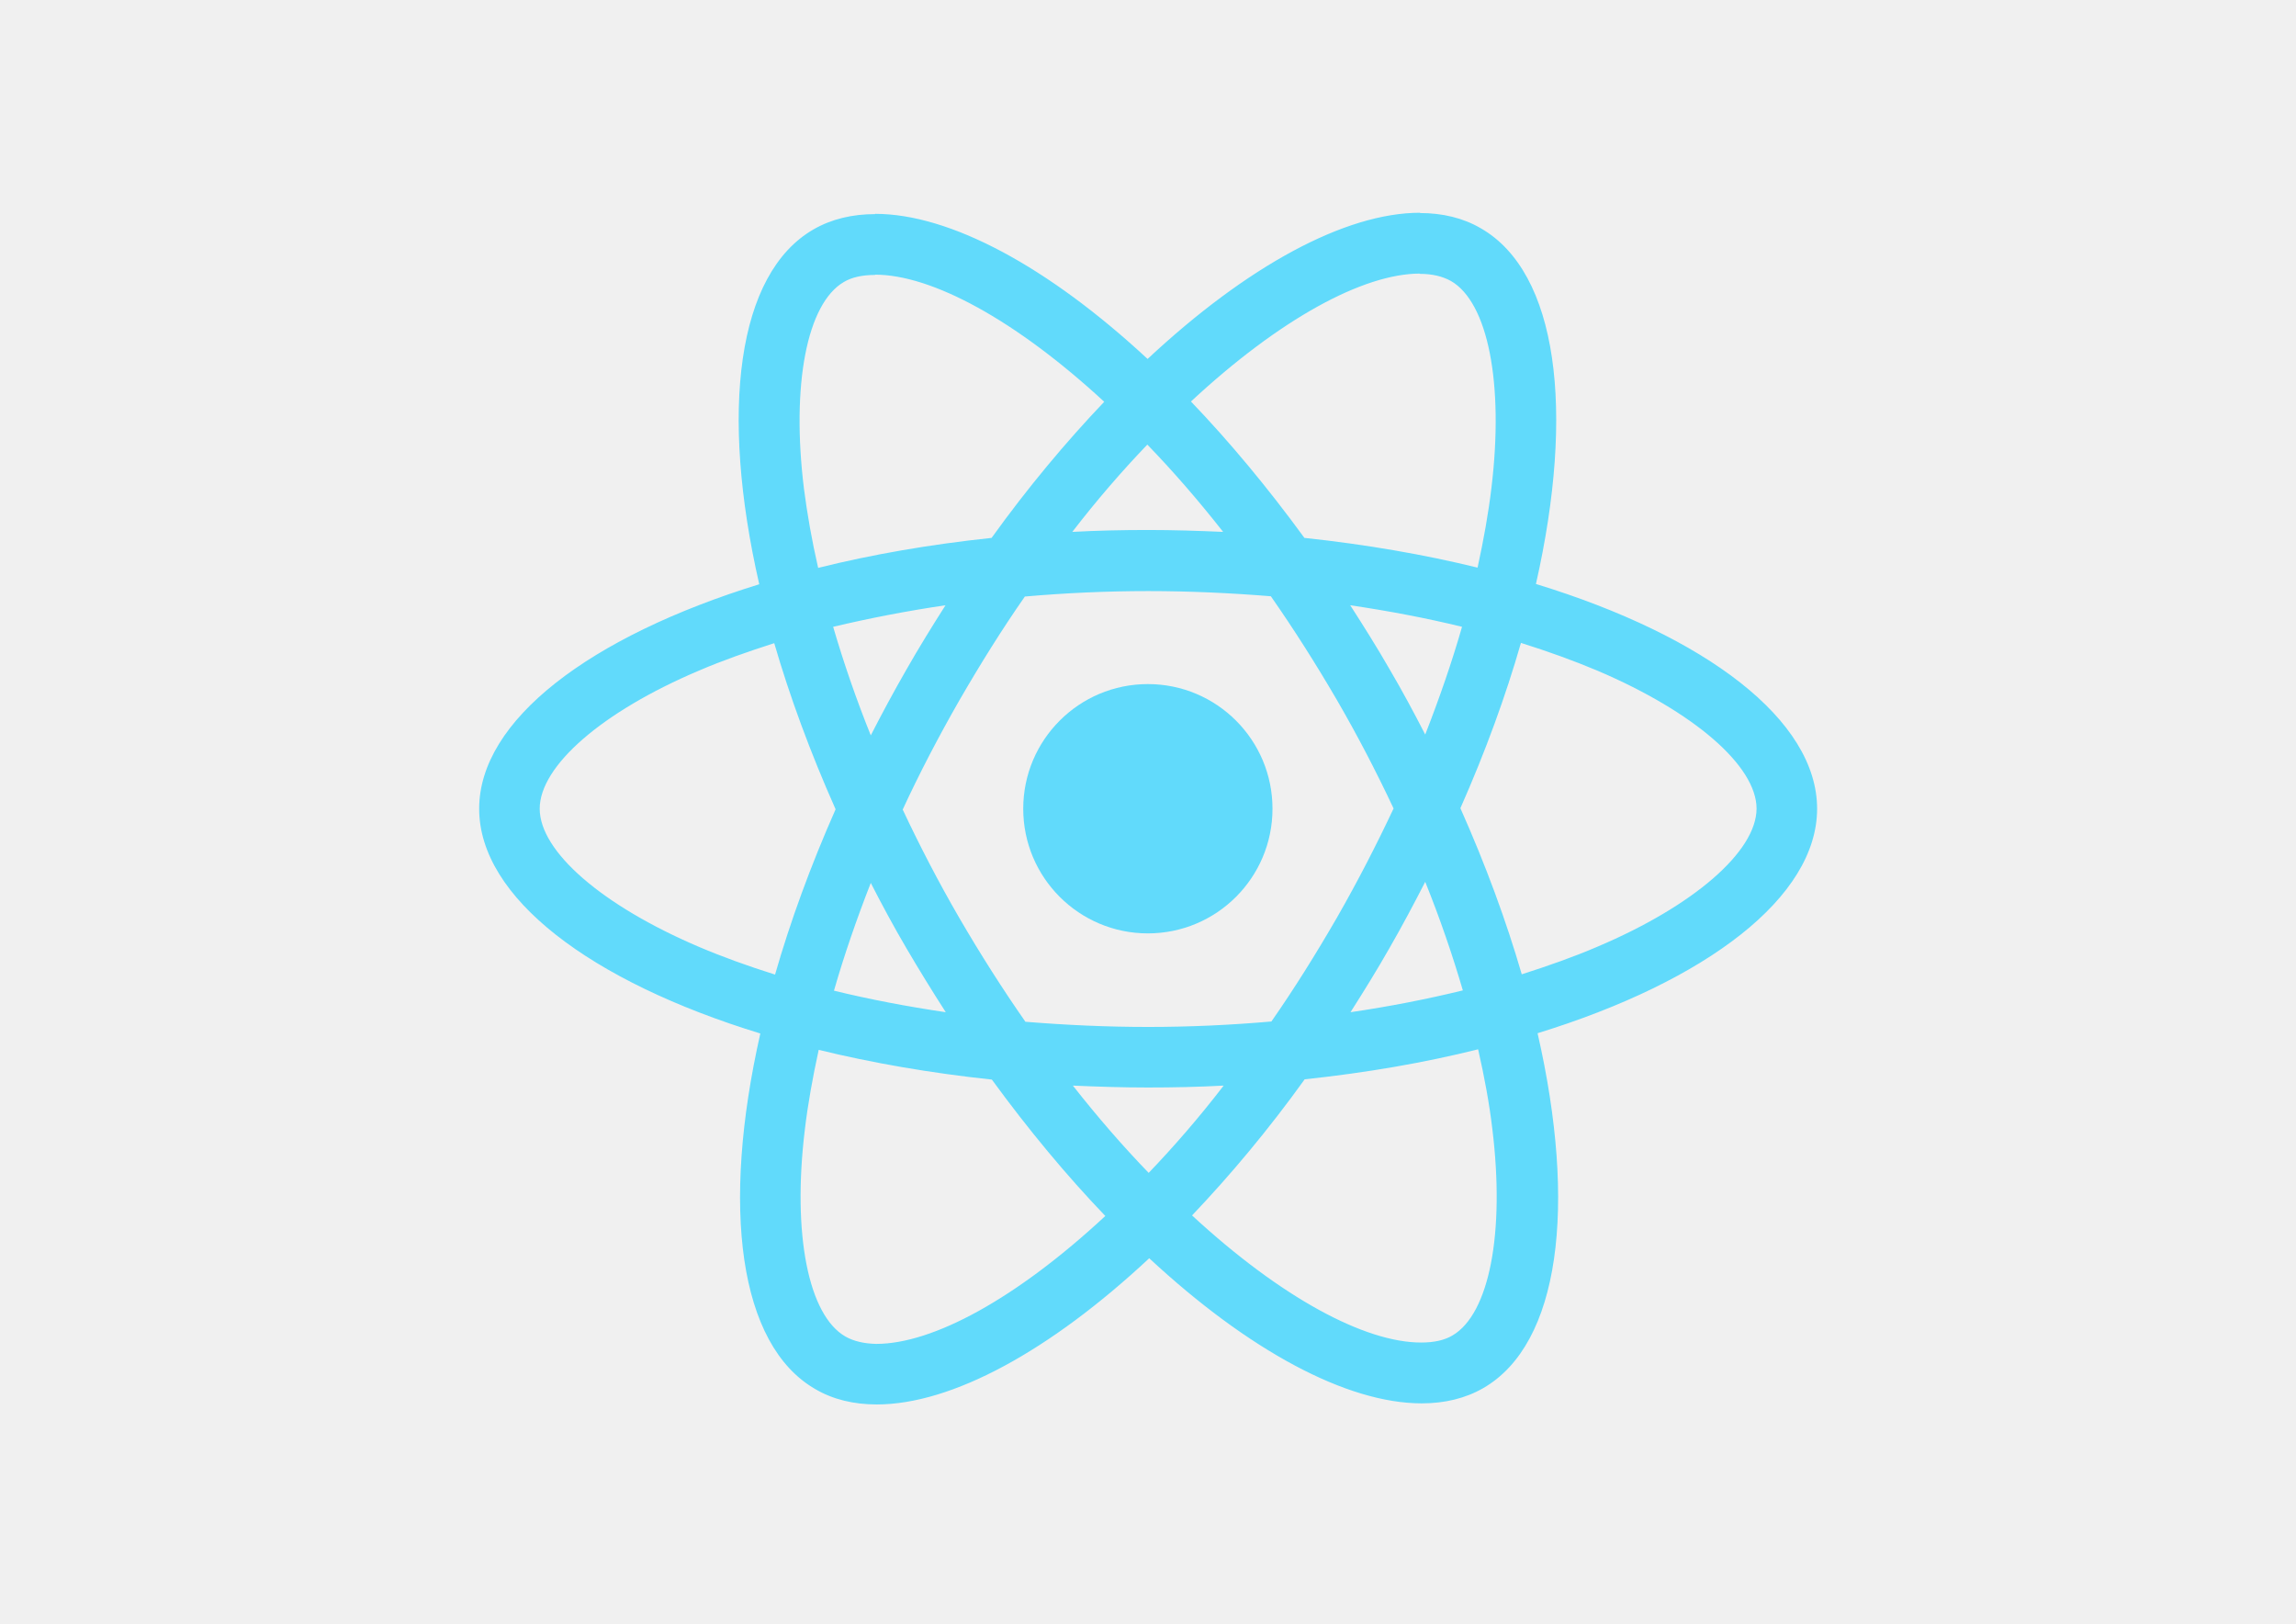
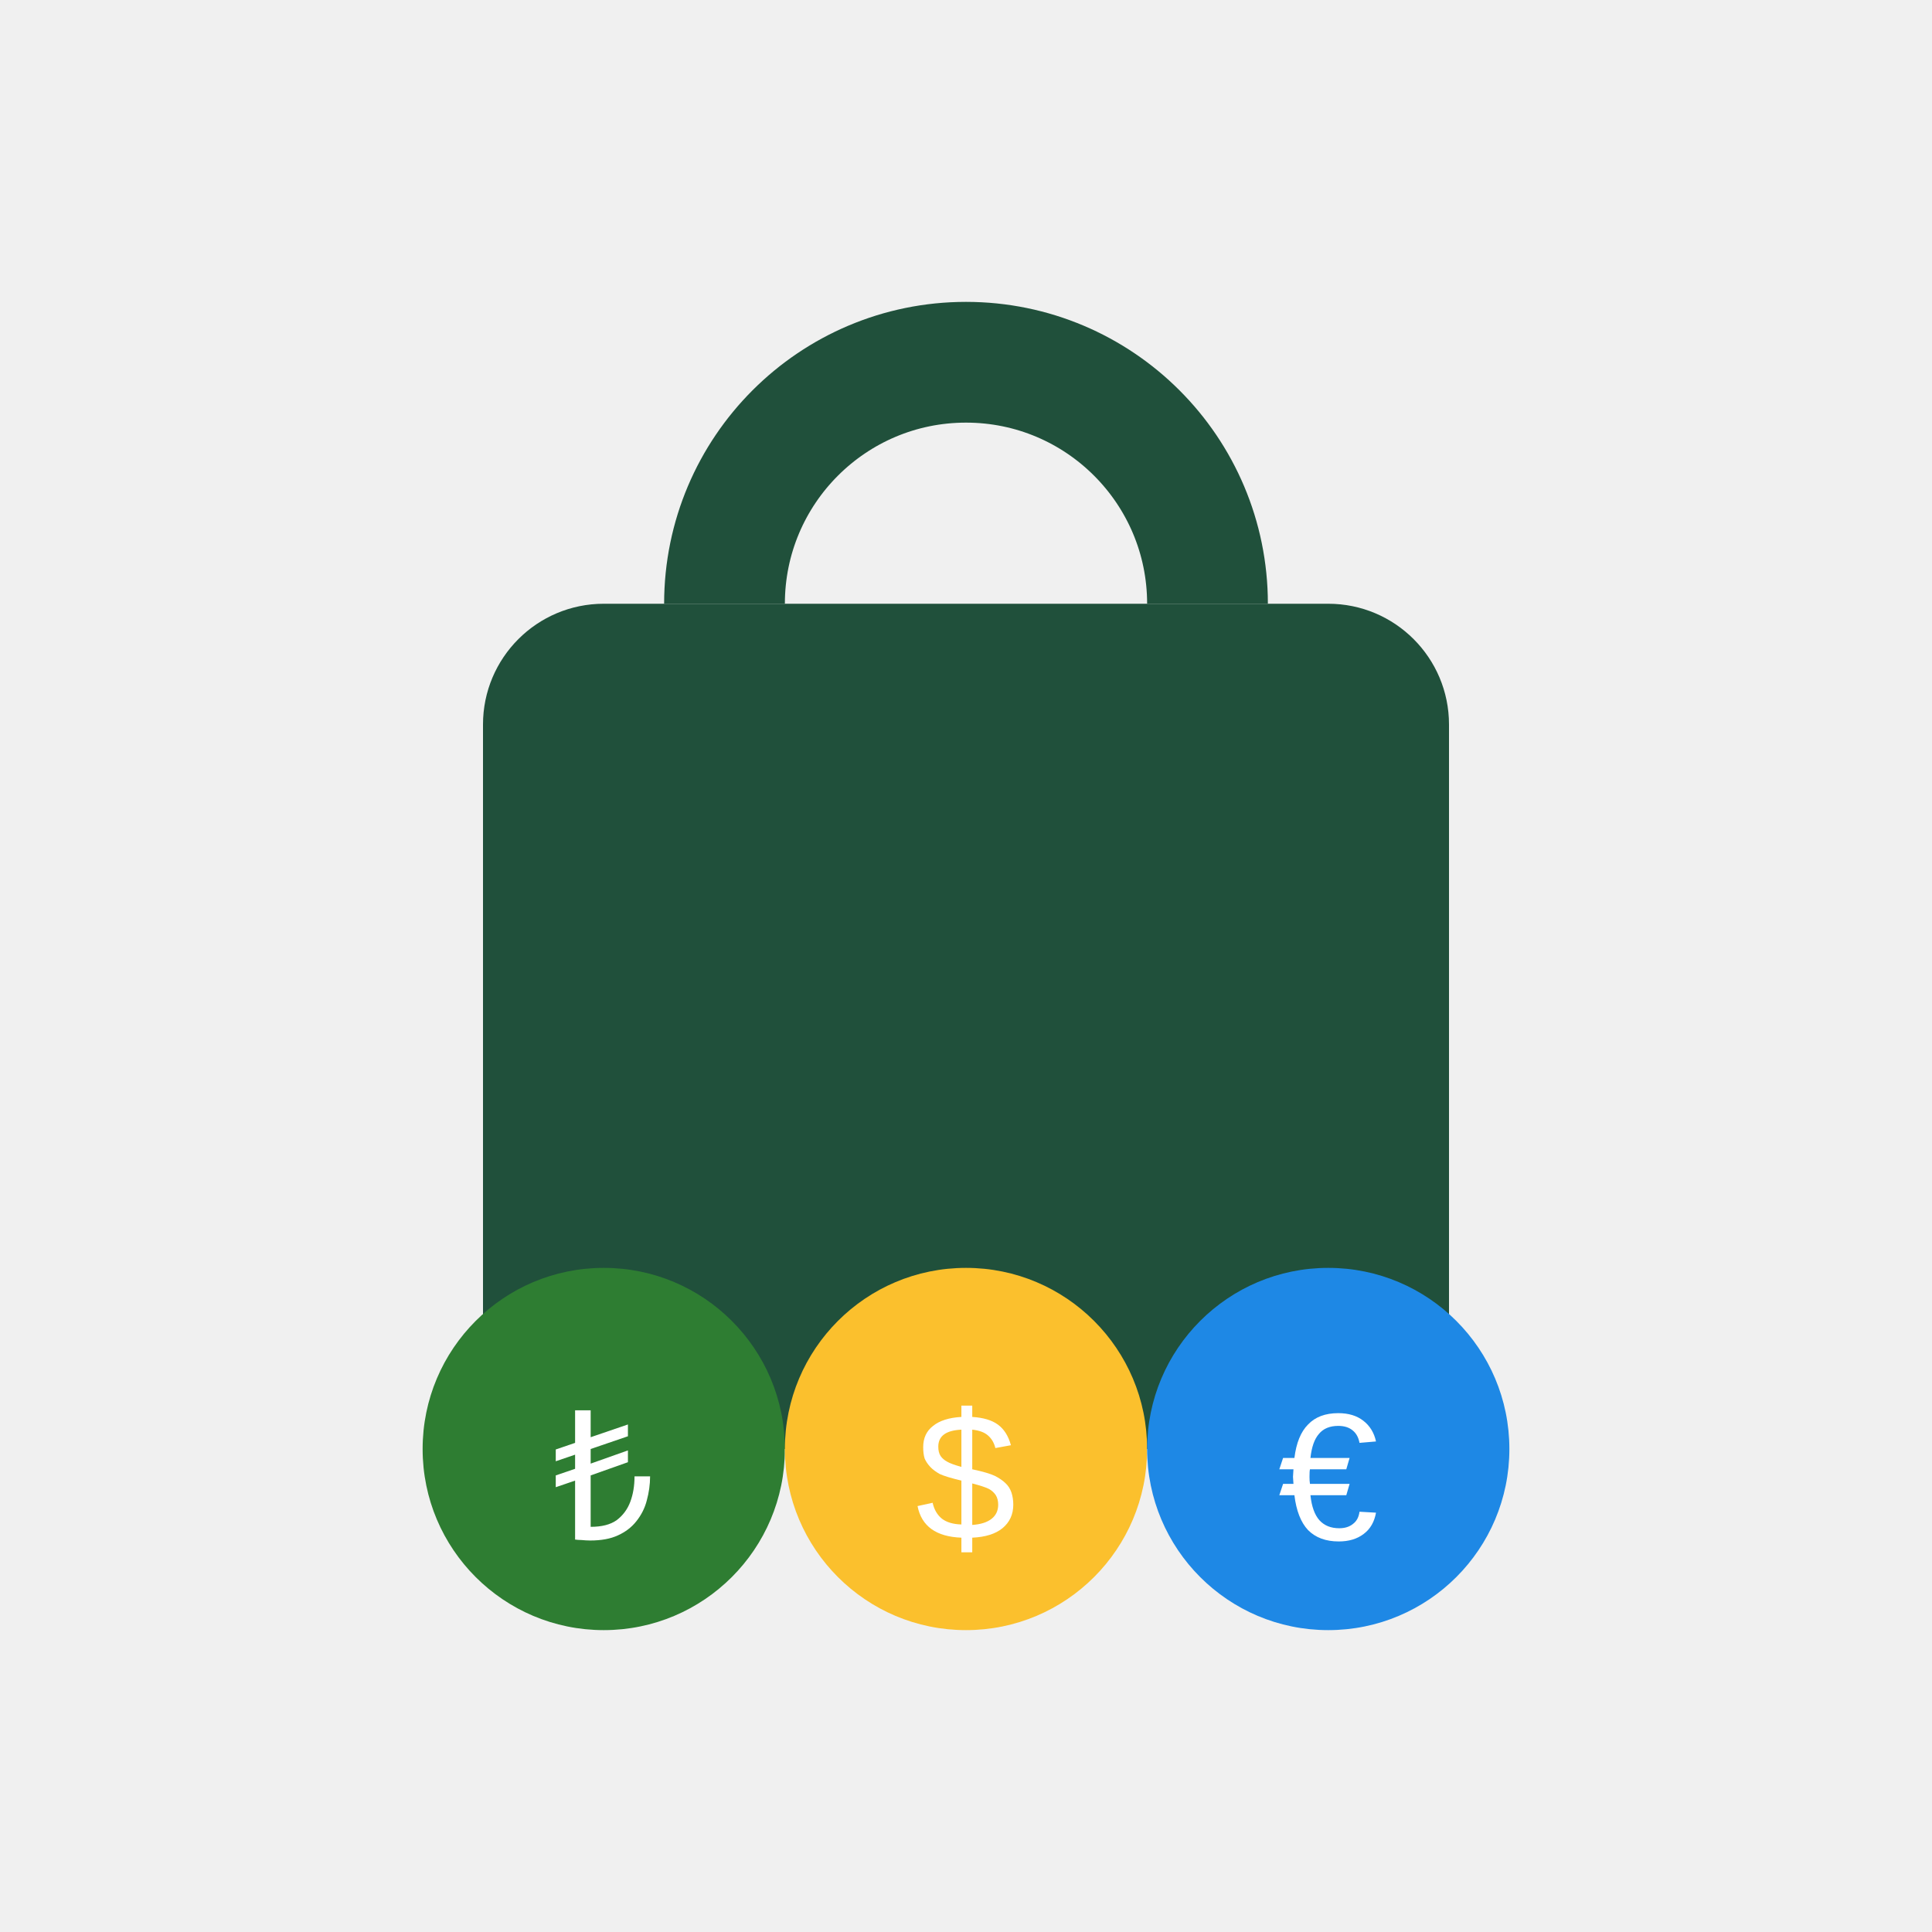
- <svg xmlns="http://www.w3.org/2000/svg" viewBox="0 0 841.9 595.3">
-   <g fill="#61DAFB">
-     <path d="M666.3 296.5c0-32.5-40.7-63.3-103.1-82.4 14.4-63.6 8-114.2-20.2-130.4-6.5-3.8-14.1-5.6-22.4-5.6v22.3c4.6 0 8.3.9 11.4 2.6 13.6 7.8 19.5 37.5 14.9 75.7-1.1 9.4-2.9 19.3-5.1 29.4-19.6-4.8-41-8.5-63.5-10.9-13.5-18.5-27.5-35.3-41.6-50 32.6-30.3 63.2-46.9 84-46.9V78c-27.5 0-63.5 19.6-99.9 53.6-36.4-33.8-72.4-53.2-99.9-53.2v22.3c20.7 0 51.4 16.5 84 46.6-14 14.7-28 31.4-41.3 49.9-22.6 2.4-44 6.1-63.6 11-2.3-10-4-19.7-5.2-29-4.7-38.2 1.1-67.9 14.6-75.8 3-1.8 6.9-2.6 11.5-2.6V78.5c-8.4 0-16 1.8-22.6 5.6-28.1 16.2-34.4 66.7-19.9 130.1-62.2 19.2-102.7 49.9-102.7 82.3 0 32.5 40.7 63.3 103.1 82.4-14.4 63.6-8 114.2 20.2 130.4 6.5 3.8 14.1 5.6 22.5 5.6 27.5 0 63.5-19.6 99.9-53.6 36.4 33.8 72.4 53.2 99.9 53.2 8.4 0 16-1.8 22.6-5.6 28.1-16.2 34.4-66.7 19.9-130.1 62-19.1 102.5-49.9 102.5-82.3zm-130.2-66.7c-3.7 12.9-8.3 26.2-13.5 39.5-4.1-8-8.4-16-13.1-24-4.6-8-9.5-15.8-14.4-23.4 14.2 2.1 27.9 4.7 41 7.9zm-45.8 106.5c-7.8 13.5-15.8 26.3-24.1 38.2-14.9 1.3-30 2-45.2 2-15.1 0-30.2-.7-45-1.9-8.3-11.9-16.4-24.6-24.2-38-7.6-13.1-14.5-26.4-20.8-39.8 6.2-13.4 13.2-26.8 20.7-39.9 7.8-13.5 15.8-26.3 24.1-38.2 14.9-1.3 30-2 45.2-2 15.1 0 30.2.7 45 1.9 8.3 11.9 16.4 24.6 24.2 38 7.6 13.1 14.5 26.4 20.8 39.8-6.3 13.4-13.2 26.8-20.7 39.9zm32.3-13c5.4 13.4 10 26.8 13.8 39.8-13.1 3.2-26.9 5.9-41.2 8 4.9-7.7 9.8-15.6 14.4-23.7 4.6-8 8.9-16.1 13-24.1zM421.2 430c-9.3-9.6-18.6-20.3-27.8-32 9 .4 18.2.7 27.5.7 9.4 0 18.7-.2 27.8-.7-9 11.7-18.3 22.4-27.5 32zm-74.4-58.9c-14.2-2.1-27.9-4.7-41-7.9 3.7-12.9 8.3-26.2 13.5-39.5 4.1 8 8.4 16 13.1 24 4.7 8 9.5 15.8 14.4 23.4zM420.7 163c9.3 9.6 18.6 20.3 27.8 32-9-.4-18.2-.7-27.5-.7-9.4 0-18.7.2-27.8.7 9-11.7 18.3-22.4 27.5-32zm-74 58.9c-4.9 7.7-9.8 15.6-14.4 23.7-4.6 8-8.9 16-13 24-5.4-13.4-10-26.8-13.8-39.8 13.1-3.1 26.9-5.8 41.2-7.9zm-90.5 125.2c-35.4-15.1-58.3-34.9-58.3-50.6 0-15.7 22.9-35.6 58.3-50.6 8.6-3.7 18-7 27.7-10.1 5.7 19.6 13.2 40 22.5 60.9-9.2 20.8-16.6 41.1-22.2 60.6-9.9-3.1-19.3-6.5-28-10.2zM310 490c-13.6-7.8-19.5-37.5-14.9-75.7 1.1-9.4 2.9-19.3 5.1-29.4 19.6 4.8 41 8.5 63.5 10.9 13.5 18.5 27.5 35.3 41.6 50-32.6 30.3-63.2 46.9-84 46.9-4.5-.1-8.3-1-11.3-2.7zm237.2-76.2c4.7 38.2-1.1 67.9-14.6 75.8-3 1.8-6.9 2.6-11.5 2.6-20.7 0-51.4-16.5-84-46.6 14-14.7 28-31.4 41.3-49.9 22.6-2.4 44-6.1 63.6-11 2.3 10.1 4.1 19.8 5.2 29.1zm38.5-66.7c-8.6 3.7-18 7-27.7 10.1-5.7-19.6-13.2-40-22.5-60.9 9.2-20.8 16.6-41.1 22.2-60.6 9.9 3.1 19.3 6.5 28.1 10.2 35.4 15.1 58.3 34.9 58.3 50.6-.1 15.7-23 35.6-58.4 50.6zM320.8 78.4z" />
-     <circle cx="420.9" cy="296.5" r="45.7" />
-     <path d="M520.5 78.1z" />
-   </g>
+ <svg xmlns="http://www.w3.org/2000/svg" width="512" height="512" viewBox="0 0 64 64">
+   <rect x="16" y="20" width="32" height="28" rx="4" ry="4" fill="#20503b" />
+   <path d="M24 20 a8 8 0 0 1 16 0" fill="none" stroke="#20503b" stroke-width="4" />
+   <circle cx="20" cy="48" r="6" fill="#2e7d32" />
+   <text x="20" y="51" font-size="6" fill="white" text-anchor="middle" font-family="Arial">₺</text>
+   <circle cx="32" cy="48" r="6" fill="#fbc02d" />
+   <text x="32" y="51" font-size="6" fill="white" text-anchor="middle" font-family="Arial">$</text>
+   <circle cx="44" cy="48" r="6" fill="#1e88e5" />
+   <text x="44" y="51" font-size="6" fill="white" text-anchor="middle" font-family="Arial">€</text>
</svg>
